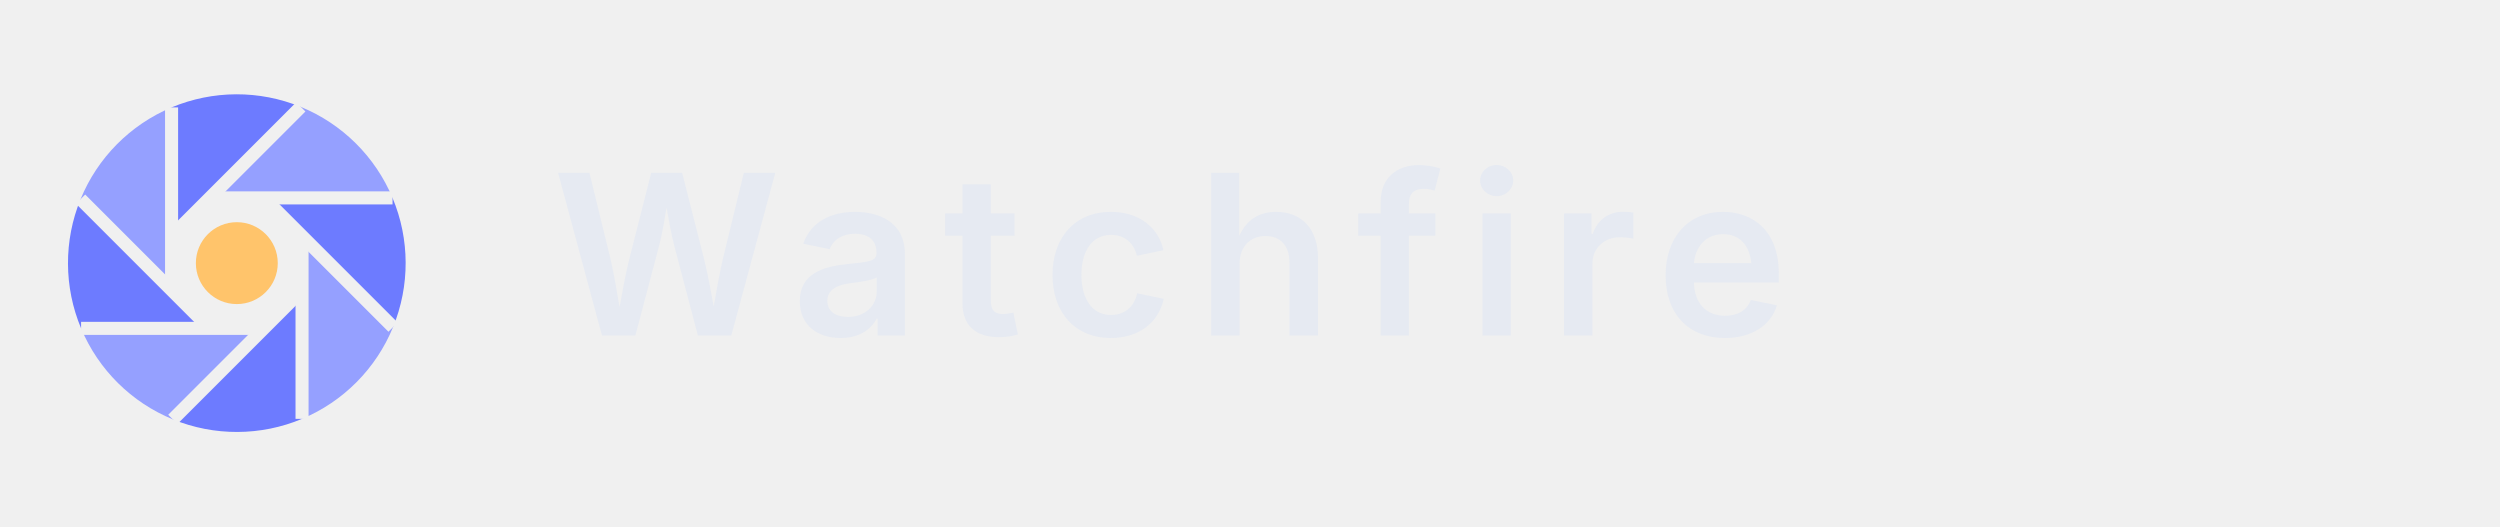
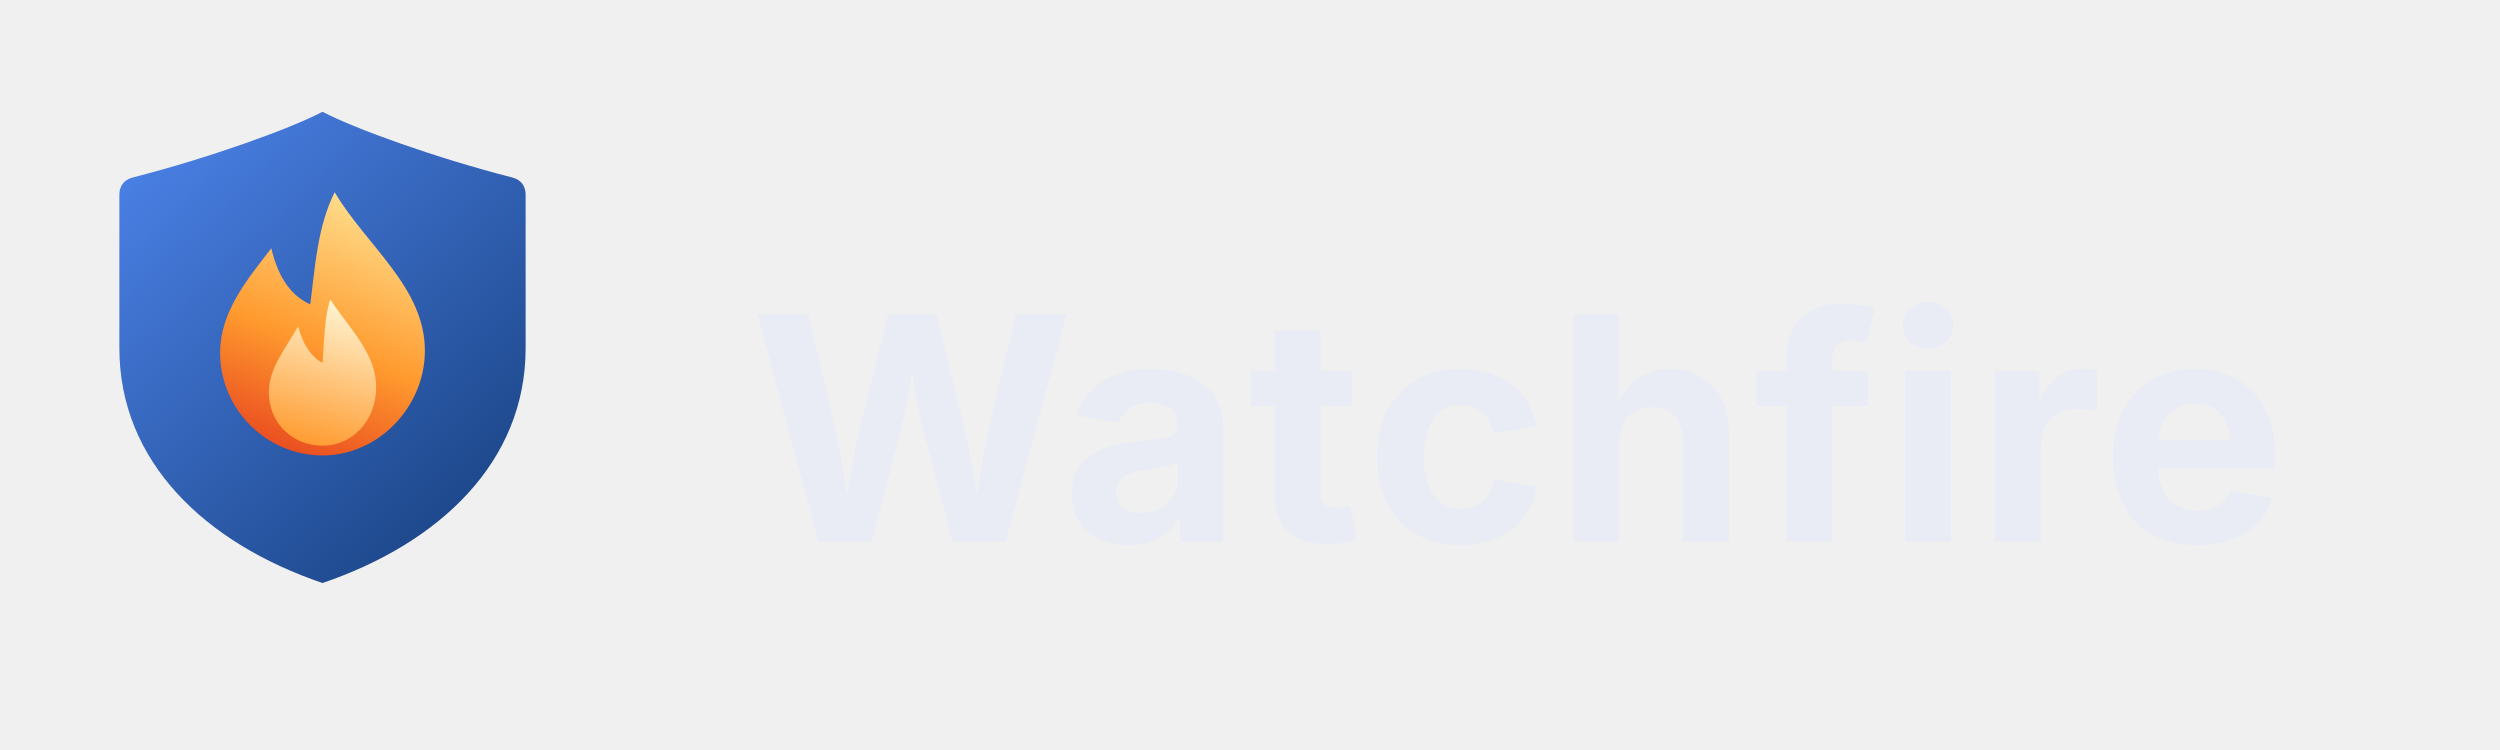
- <svg xmlns="http://www.w3.org/2000/svg" viewBox="0 0 380 80" role="img" aria-label="Watchfire">
-   <g transform="translate(8 12) scale(2.333)">
-     <mask id="e">
-       <rect width="24" height="24" fill="#fff" />
-       <g stroke="#000" stroke-width="0.85" stroke-linecap="butt">
-         <line x1="13.76" y1="7.75" x2="22.179" y2="16.169" />
-         <line x1="16.25" y1="10.24" x2="16.25" y2="22.146" />
-         <line x1="16.25" y1="13.76" x2="7.831" y2="22.179" />
-         <line x1="13.76" y1="16.25" x2="1.854" y2="16.25" />
-         <line x1="10.24" y1="16.25" x2="1.821" y2="7.831" />
-         <line x1="7.75" y1="13.76" x2="7.75" y2="1.854" />
-         <line x1="7.75" y1="10.24" x2="16.169" y2="1.821" />
-         <line x1="10.24" y1="7.75" x2="22.146" y2="7.75" />
-       </g>
-     </mask>
-     <g mask="url(#e)">
-       <path d="M16.25 10.24 L22.179 16.169 A11 11 0 0 1 16.25 22.146 Z" fill="#95A0FF" />
-       <path d="M16.25 13.76 L16.25 22.146 A11 11 0 0 1 7.831 22.179 Z" fill="#6D7BFF" />
-       <path d="M13.76 16.25 L7.831 22.179 A11 11 0 0 1 1.854 16.25 Z" fill="#95A0FF" />
-       <path d="M10.24 16.25 L1.854 16.25 A11 11 0 0 1 1.821 7.831 Z" fill="#6D7BFF" />
-       <path d="M7.75 13.76 L1.821 7.831 A11 11 0 0 1 7.75 1.854 Z" fill="#95A0FF" />
-       <path d="M7.75 10.24 L7.75 1.854 A11 11 0 0 1 16.169 1.821 Z" fill="#6D7BFF" />
-       <path d="M10.24 7.75 L16.169 1.821 A11 11 0 0 1 22.146 7.75 Z" fill="#95A0FF" />
-       <path d="M13.76 7.75 L22.146 7.75 A11 11 0 0 1 22.179 16.169 Z" fill="#6D7BFF" />
-     </g>
-     <circle cx="12" cy="12" r="2.668" fill="#FFC46B" />
+ <svg xmlns="http://www.w3.org/2000/svg" viewBox="0 0 240 72" role="img" aria-label="Watchfire">
+   <defs>
+     <linearGradient id="wfShield" x1=".1" y1="0" x2=".9" y2="1">
+       <stop offset="0" stop-color="#4C82E8" />
+       <stop offset="1" stop-color="#17407F" />
+     </linearGradient>
+     <linearGradient id="wfFlame" x1=".25" y1="1" x2=".55" y2="0">
+       <stop offset="0" stop-color="#E8471F" />
+       <stop offset=".45" stop-color="#FF9A2E" />
+       <stop offset="1" stop-color="#FFDC8A" />
+     </linearGradient>
+     <linearGradient id="wfCore" x1=".3" y1="1" x2=".5" y2="0">
+       <stop offset="0" stop-color="#FF9A2E" />
+       <stop offset="1" stop-color="#FFF3D0" />
+     </linearGradient>
+   </defs>
+   <g transform="translate(6 8) scale(.78)">
+     <path d="M32 3.5 C36 5.6 46 9.2 55.4 11.6 C56.5 11.9 57 12.7 57 13.7 V32.6 C57 46.6 46.4 56.6 32 61.5 C17.6 56.6 7 46.6 7 32.6 V13.7 C7 12.7 7.5 11.9 8.6 11.6 C18 9.2 28 5.6 32 3.5 Z" fill="url(#wfShield)" />
+     <path d="M33.50 13.40 C37.40 20.00 44.60 25.10 44.60 32.90 C44.60 39.80 38.90 45.80 32.00 45.80 C25.10 45.80 19.40 40.10 19.40 33.20 C19.40 28.10 22.70 24.20 25.70 20.30 C26.60 24.20 28.40 26.30 30.50 27.20 C31.10 22.40 31.40 17.60 33.50 13.40 Z" fill="url(#wfFlame)" />
+     <path d="M32.96 26.60 C35.30 30.20 38.60 33.20 38.60 37.40 C38.60 41.60 35.60 44.60 32.00 44.60 C28.40 44.60 25.40 41.90 25.40 38.00 C25.40 35.00 27.50 32.60 29.00 29.90 C29.60 32.30 30.80 33.80 32.00 34.40 C32.24 31.40 32.24 28.70 32.96 26.60 Z" fill="url(#wfCore)" />
  </g>
-   <text x="84" y="51" font-family="Inter, 'Segoe UI', Helvetica, Arial, sans-serif" font-size="34" font-weight="600" letter-spacing="3.5" fill="#E6EAF2">Watchfire</text>
+   <text x="72" y="52" font-family="Inter, 'Segoe UI', Helvetica, Arial, sans-serif" font-size="30" font-weight="650" letter-spacing="0.5" fill="#E9ECF5">Watchfire</text>
</svg>
